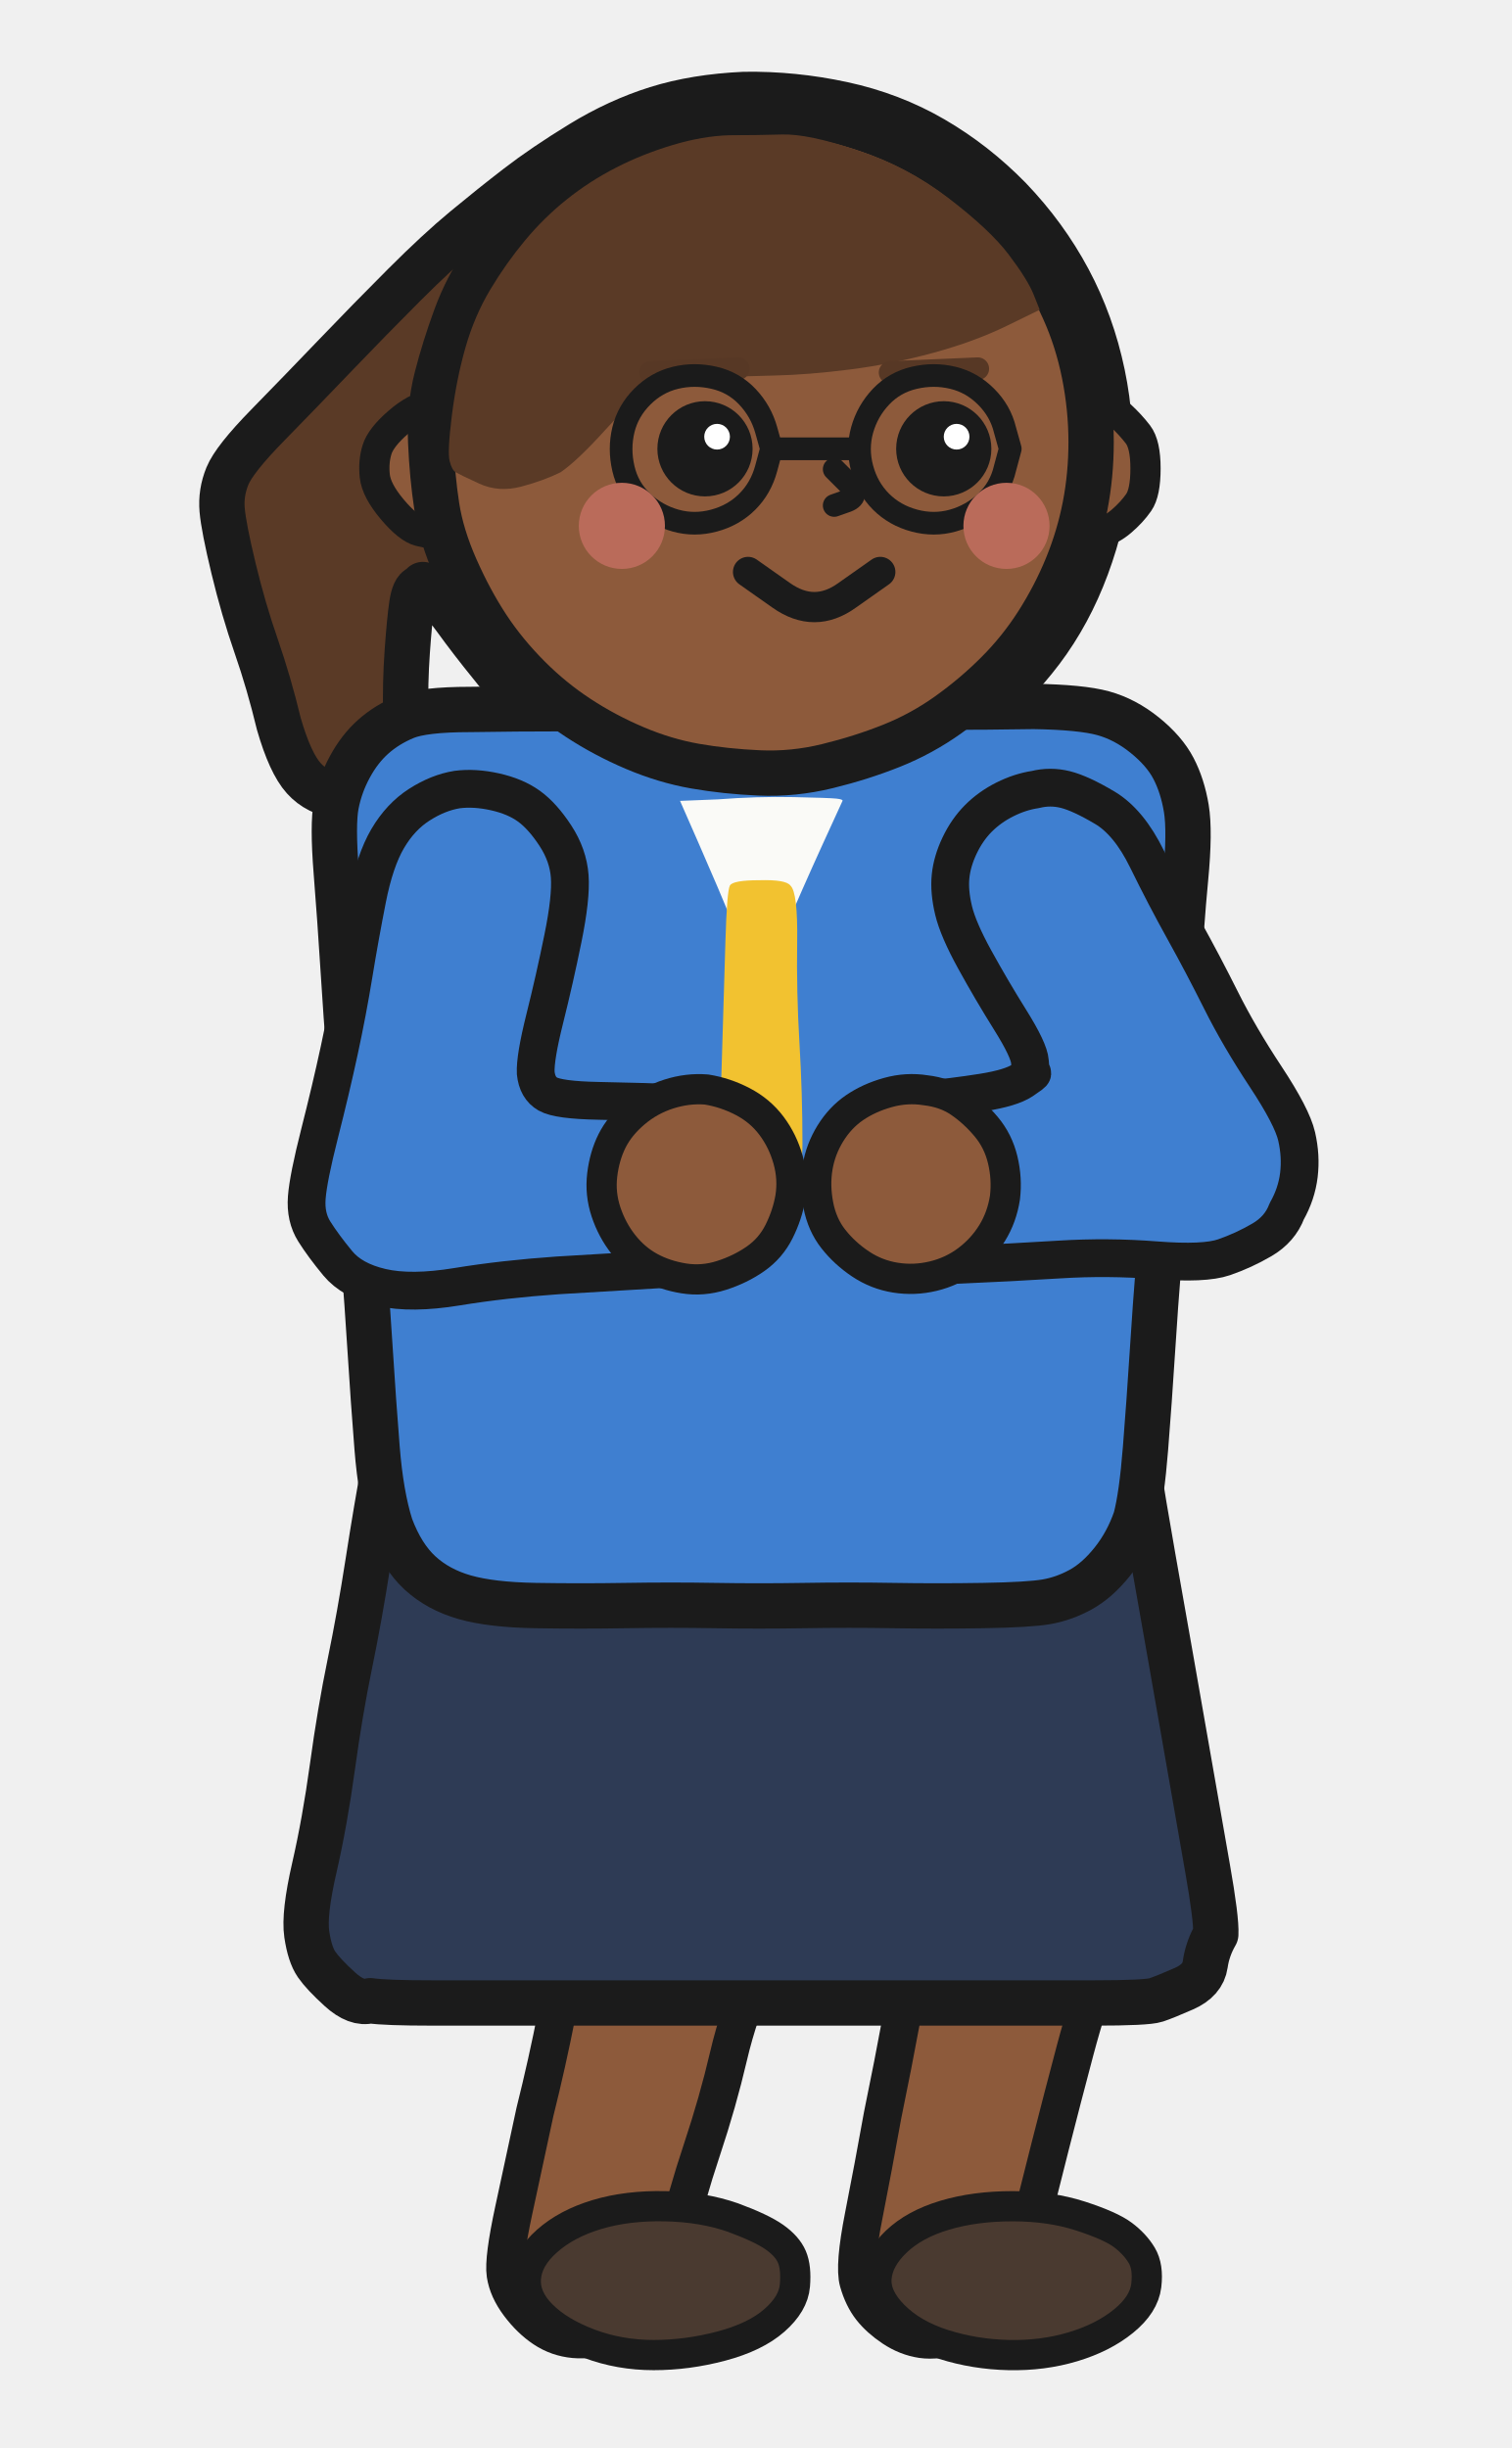
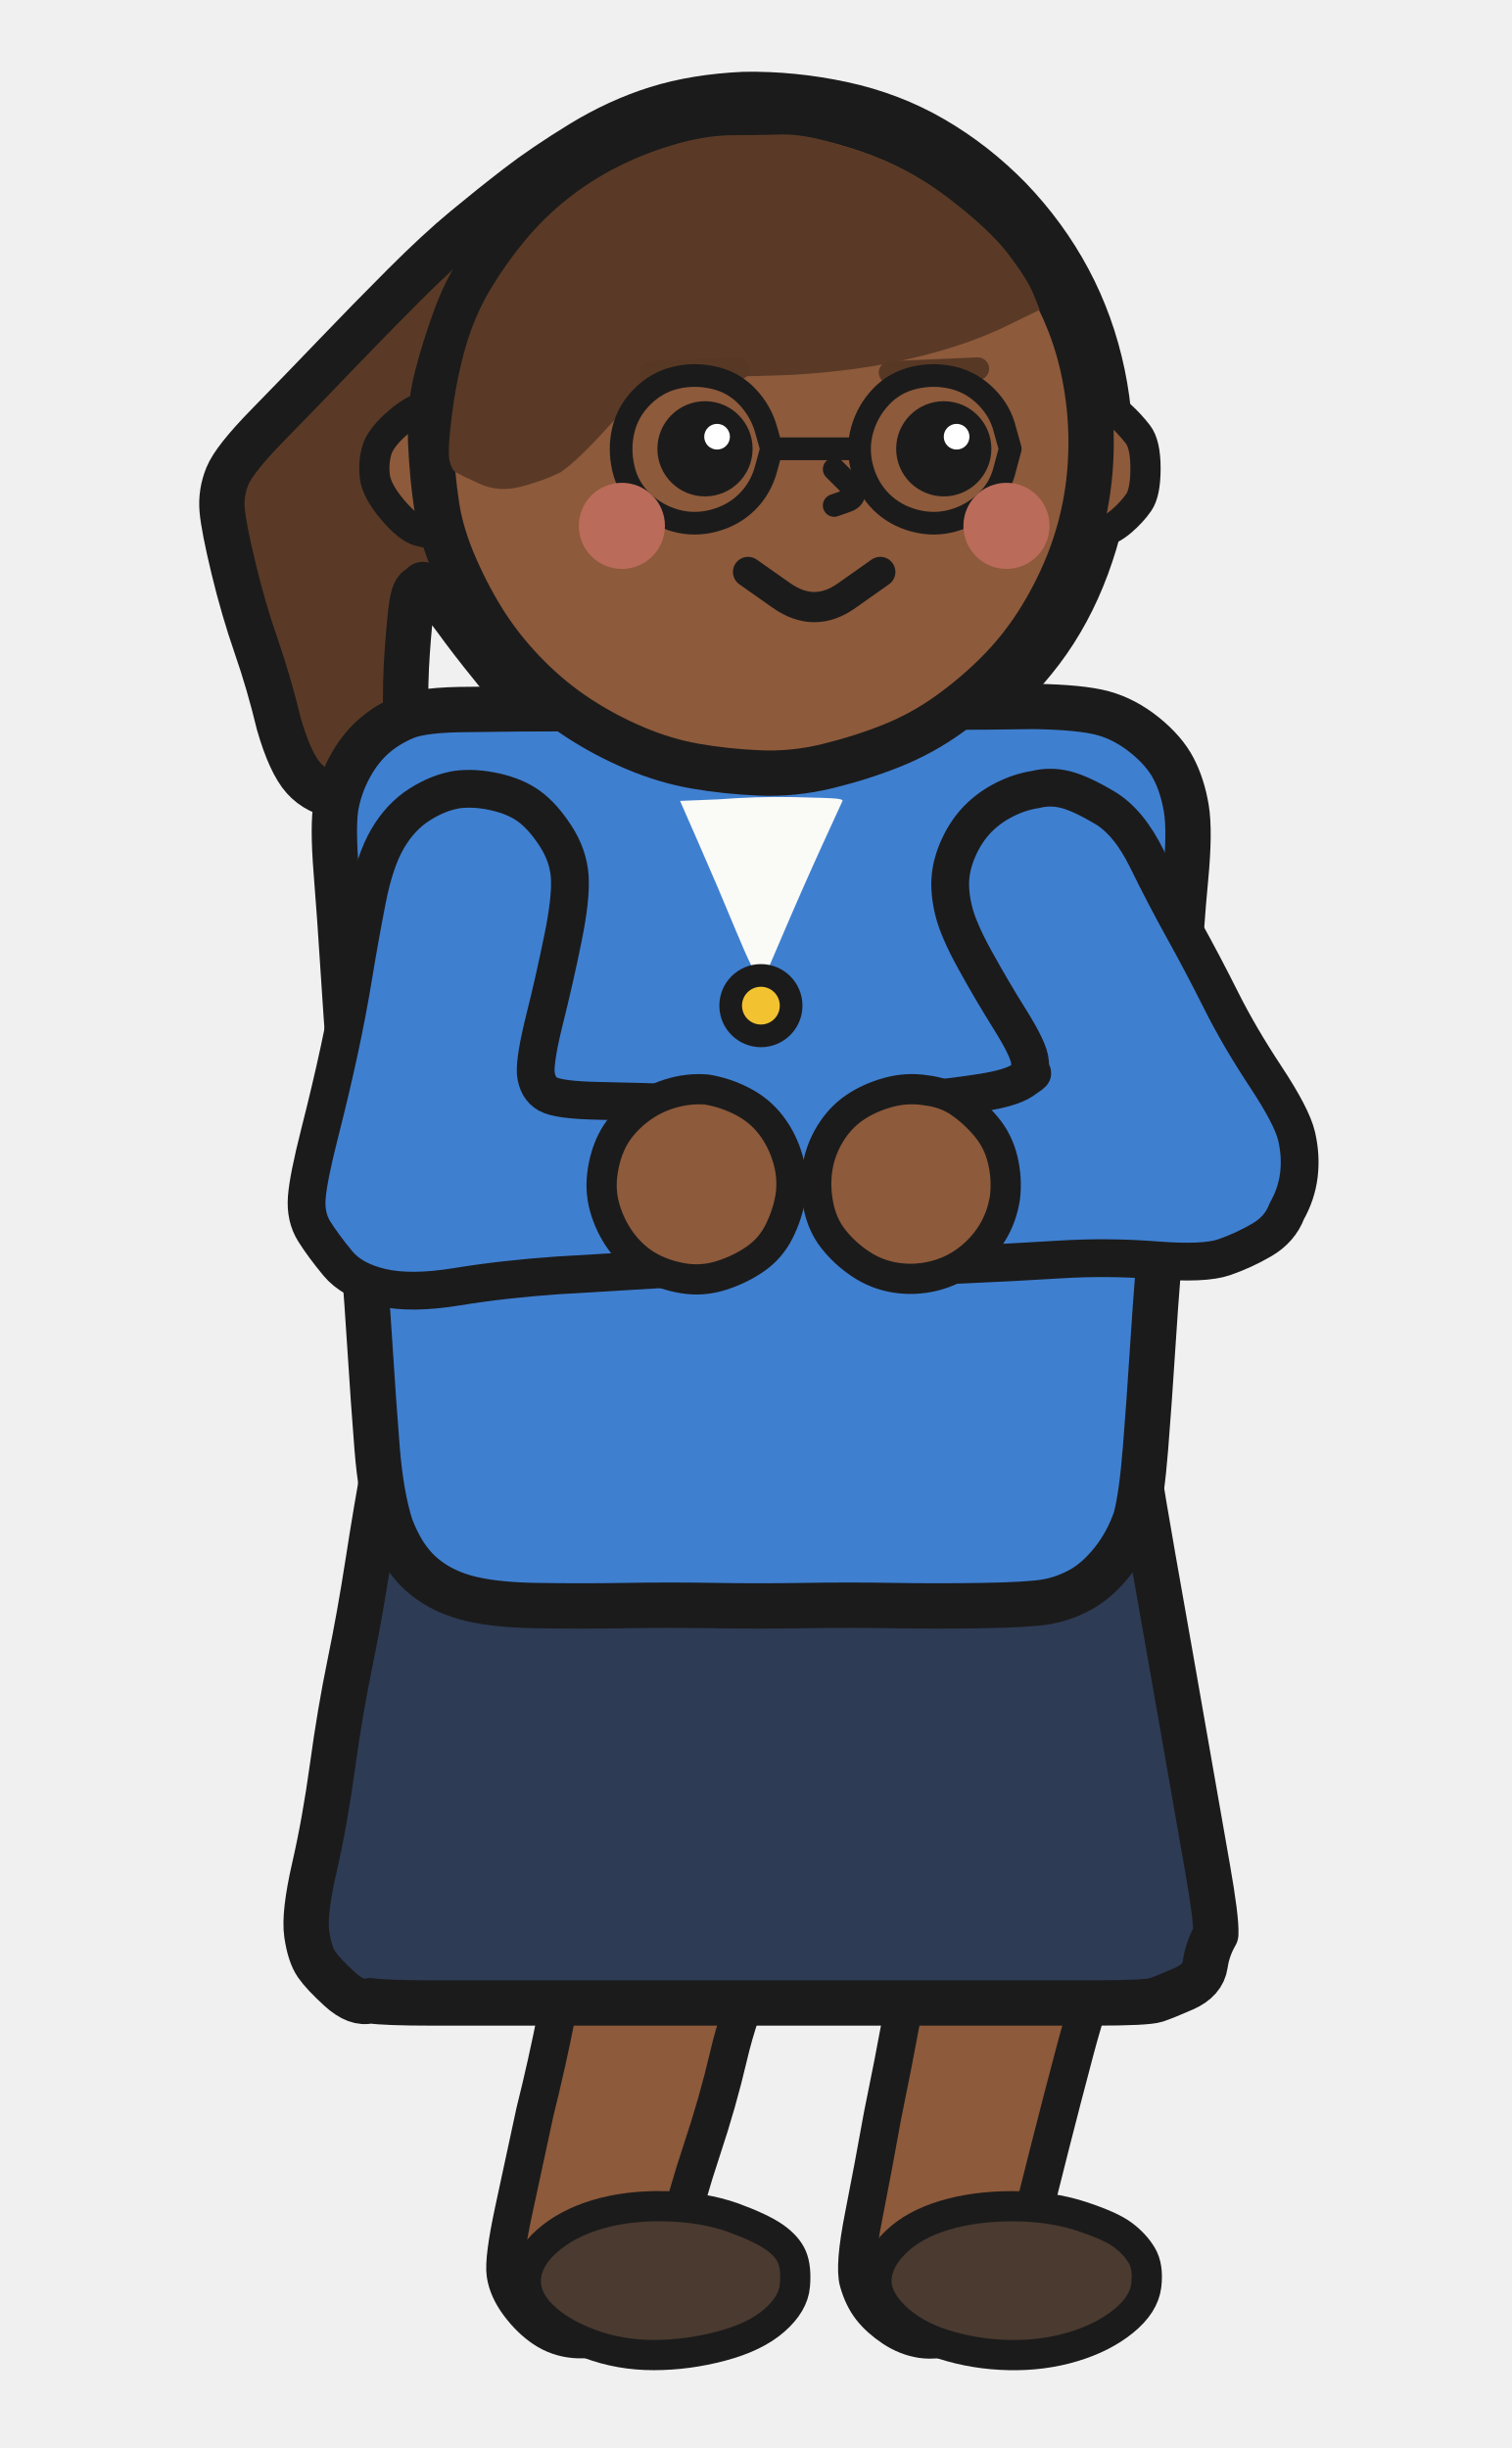
<svg xmlns="http://www.w3.org/2000/svg" viewBox="0 0 200.0 324" width="200.0" height="324">
  <g stroke="#1B1B1B" stroke-linecap="round" stroke-linejoin="round">
    <path d="M98.5 12.5Q92 12.8 86.9 14.4t-10 4.6t-8.4 5.7t-7 5.6t-8 7.4t-9.1 9.3t-9 9.3t-5.3 6.7t-.7 4.5t1.5 7.7t3 10.3t3 10.3q1.5 5.2 3.3 7.2t4.8 2.4t5.3-1.5t2.9-3.4t.5-5.8t.2-8.5t.6-6.2t1-2.2t.5-.4t1 .7t3.3 3.8t4.7 6.1q2.3 3 6.6 6.5t9.9 6t11.5 3.6t12.5 .3t12.4-3t11-6.3t8.9-9t6-11.1t2.9-12.5t-.8-13t-4.5-12.5t-7.8-10.7q-4.6-4.7 -10.1-7.9t-12-4.6t-13-1.3Z" fill="#5A3A26" stroke-width="6" />
    <path d="M77.5 177.5Q75 177.7 73 178.6t-3.5 2.2t-2.7 3.2t-1.7 4t.9 8.4t2.6 12.7t2.6 12.8t2.6 12.7t1.6 10.4t0 9.5t-1.7 12t-2.9 13q-1.4 6.5 -2.8 13t-1.1 8.5t1.8 4t3.3 3.2t4 1.4t5-.7t4.9-3.5t3.5-8.6t3.5-12.3t3.5-12.3t4-11.7t2.6-8q.3-2.5 -.6-6t-1.7-7t-2-9.7t-2-12.6t-2-12.4t-2.1-12.6t-2.3-8.3t-3.3-3.6t-4.5-2.3t-5-.5Z" fill="#8D5A3B" stroke-width="5" />
    <path d="M88 292Q83 291.9 79 293.1t-6.6 3.5t-2.8 4.9t2.1 4.9t6.3 3.8t8.5 1.5t9-1.2t7-3.4t2.7-4.6t-.4-3.8t-2.3-2.6t-5.5-2.6q-4-1.4 -9-1.5Z" fill="#4A3A30" stroke-width="4" />
    <path d="M121.5 177.5Q119 177.8 117 178.7t-3.7 2.6t-2.8 3.7t-1.3 4.5t1.1 8.6t2.8 12.3t2.9 12.2t2.8 12.3t1.9 10.1t.2 9.5t-1.5 12.2t-2.6 13.3q-1.2 6.7 -2.5 13.3t-.7 8.7t1.7 3.5t2.9 2.6t3.8 1.5t5-.6t5.1-3.4t3.7-8.9t3.2-12.7t3.3-12.7t3.8-11.8t2.3-7.5q.3-2 -.7-5.5t-1.9-7t-2-9.7t-2.3-12.6t-2.3-12.4t-2.2-12.6t-2.6-8.4t-3.4-3.7t-4.5-2.1t-5-.5Z" fill="#8D5A3B" stroke-width="5" />
    <path d="M134 292Q129 292 125 293.2t-6.4 3.5t-2.6 4.8t2.3 5t6.6 3.8t8.6 1.4t8.5-1.1t6.7-3.4t3-4.7t-.6-4t-2.5-2.7t-5.6-2.5q-4-1.3 -9-1.3Z" fill="#4A3A30" stroke-width="4" />
    <path d="M67.3 164.9Q61 164.9 58.9 166.5t-3.2 4t-2.3 9.3t-2.4 13.4t-2.3 13.6t-2.4 13.4t-2.3 13.6t-2.4 13.4t-1 8.8t1.3 4t3.1 3.3t4 1.5q2 .3 8.2 .3t12.6 0t12.4 0t12.6 0t12.4 0t12.6 0t12.4 0t12.6 0t8.2-.4t3.7-1.5t2.8-3.2t1.4-4q.1-2 -1.1-8.8t-2.4-13.7t-2.4-13.7t-2.4-13.6t-2.3-13.7t-2.4-13.7t-2.6-9.2t-2.8-3.4t-3.5-1.5t-8.3-.3t-12.7 .1t-12.7 .1q-6.3 0 -12.6 .1t-12.7 .1t-12.7 .1Z" fill="#2E3B55" stroke-width="6" />
    <path d="M62.2 93.9Q56 93.9 53.6 94.9t-4.2 2.6t-3.1 4t-1.8 5t0 8.9t.9 12.7t.9 12.7t.9 12.7t.9 12.7t.9 12.7t.9 12.7t1.8 10.4q1.5 4 3.9 6.2t5.9 3.2t9.4 1.1t11.9 0t11.8 0t11.8 0t11.8 0t11.9 0t8.4-.5t4.5-1.6t4.2-3.7t3.1-5.7q.8-3 1.3-9.3t.9-12.6t.9-12.5t.9-12.6t.9-12.6t.8-12.5t.9-12.6t.1-9.3t-1.7-5.3t-3.8-4.4t-5.5-2.9t-9.2-.9q-6.2 .1 -12.4 .1t-12.5 0t-12.4 .1t-12.4 .1t-12.5 0t-12.4 .1Z" fill="#3F7FD0" stroke-width="6" />
    <path d="M95 105.8Q90 106 90 106t2.5 5.7t4.9 11.5t3 6.1t.6 .4t2.6-6t5.2-11.8t2.7-5.9t-.8-.3t-5.7-.2t-10 .3Z" fill="#FAFAF7" stroke="none" data-noink="1" />
-     <path d="M100.5 116.5Q97 116.5 96.6 117.2t-.6 7.5t-.4 13.3t-.4 13.3t2.2 11.2t2.9 4.8t.7 .4t2.7-4.9t2.5-11.5t-.4-13.3t-.3-13.3t-.9-7.5q-.6-.8 -4.1-.7Z" fill="#F2C230" stroke="none" data-noink="1" />
+     <circle cx="100.7" cy="133.1" r="4" fill="#F2C230" stroke-width="3" />
    <path d="M60.5 104.5Q58 104.9 55.5 106.5t-4.2 4.5t-2.7 8t-1.8 10t-1.9 10t-2.6 11t-1.7 8.5t1 4.5t3.1 4.2t5.8 3.2t10-.1t13.3-1.5q6.7-.4 13.4-.8t8.8-1.2t3.6-2.3t2.5-3.5t.9-4t-.7-4t-2.1-3.5t-3.3-2.4t-7.1-1.1t-10.6-.3t-6.7-.9t-1.6-2.8q-.1-2 1.2-7.2t2.4-10.6t.9-8.2t-1.9-5.4t-3.5-3.9t-4.5-1.9t-5-.3Z" fill="#3F7FD0" stroke-width="5" />
    <path d="M93.5 144.2Q91 144 88.5 144.8t-4.5 2.5t-3 3.7t-1.3 4.5t.5 4.9t2.3 4.3t3.5 3t4.5 1.5t5-.4t4.5-2.2t3.1-3.6t1.5-4.5q.4-2.5 -.3-5t-2.2-4.5t-3.8-3.2t-4.8-1.6Z" fill="#8D5A3B" stroke-width="4" />
    <path d="M137 104.5Q135 104.8 133 105.8t-3.5 2.5t-2.5 3.6t-1.2 4.1t.4 4.5t2.8 6.5t4.7 8t2.6 5.5t.3 1.5t-1.3 1t-5.3 1.6t-8 1q-4 .5 -6 1.4t-4.1 4t-2.1 5t.5 4t2.7 4.1t4.5 2.8t9.3 .5t13.4-.7t12.8 .1t9-.4t5-2.3t3.3-3.8q1.3-2.3 1.6-4.8t-.3-5.1t-4.1-7.9t-5.9-10.1t-4.9-9.3t-4.9-9.4t-5.6-6.8t-5.2-2.4t-4 0Z" fill="#3F7FD0" stroke-width="5" />
    <path d="M122.5 144.3Q120 143.9 117.5 144.6t-4.4 2t-3.2 3.4t-1.7 4.5t.1 5t2 4.5t3.6 3.3t4.6 1.8t5-.2t4.5-2.1t3.3-3.6t1.7-4.7q.3-2.5 -.3-5t-2.2-4.4t-3.5-3.2t-4.5-1.6Z" fill="#8D5A3B" stroke-width="4" />
    <path d="M57 53.6Q55 53.9 52.7 55.9t-2.8 3.6t-.3 3.5t2.3 4.4t3.6 2.9t3.5 .3t3.5-1.1t2.5-2.2t1.4-2.8t.2-3.5t-1.2-3.5t-2.2-2.4q-1.2-.9 -2.7-1.3t-3.5-.2Z" fill="#8D5A3B" stroke-width="4" />
    <path d="M142 53.6Q140 54 138.5 55t-2.4 2.5t-1.2 3.5t.1 3.5t2.7 3.6t4.3 2.4t3.5 0t2.9-1.5t2.3-2.5t.9-4.5t-1-4.5t-2.3-2.5q-1.3-.9 -2.8-1.3t-3.5-.1Z" fill="#8D5A3B" stroke-width="4" />
    <path d="M100.5 14.9Q96 14.9 92 15.7t-8.2 2.6t-7.8 4.2t-6.5 5.5t-5.3 6.5t-3.9 7.5t-2.5 8t-.8 8.5t.8 8.5t2.5 8.2t4.2 7.8t5.5 6.7q3 3 6.5 5.3t7.5 4t8 2.4t8.5 .9t9-.9t8.5-2.7t7.5-4.1t6.5-5.5t5.3-6.6t3.9-7.5t2.4-8t.8-8.5q0-4.5 -.9-9t-2.7-8.5t-4.3-7.5t-5.5-6.4t-6.5-5.2t-7.5-3.9t-8-2.4t-8.5-.7Z" fill="#8D5A3B" stroke-width="6" />
    <path d="M96.5 17.9Q93 18 89 19.2t-7.5 3t-6.5 4.2t-5.5 5.4t-4.6 6.5t-3.3 7.7t-1.8 9t-.3 6t.8 1.5t3.1 1.5t5.6 .4t5.2-1.9q2.2-1.5 6-5.7t6.3-5.4t7-1.4t9-.3t10-.8t11-2.2t9.8-3.6t4.3-2.1t-.8-2t-3.3-5.3t-8-7.5t-12-6.3q-6.5-2.2 -10-2.1t-7 .1Z" fill="#5A3A26" stroke="none" data-noink="1" />
    <circle cx="93.3" cy="59.4" r="4.8" fill="#1B1B1B" stroke-width="3" />
    <circle cx="94.9" cy="57.8" r="1.7" fill="#FFFFFF" stroke="none" data-noink="1" />
    <circle cx="124.9" cy="59.4" r="4.8" fill="#1B1B1B" stroke-width="3" />
    <circle cx="126.6" cy="57.8" r="1.7" fill="#FFFFFF" stroke="none" data-noink="1" />
    <path d="M86.1 49.3L97.7 48.8" fill="none" stroke="#573825" stroke-width="3" />
    <path d="M117.8 49.3L129.4 48.8" fill="none" stroke="#573825" stroke-width="3" />
    <path d="M102.1 59.4L101.4 56.9Q100.7 54.4 98.9 52.5T94.5 50T89.4 50T85 52.5T82.5 56.9T82.5 62T85 66.4T89.4 68.9T94.5 68.9T98.9 66.4T101.4 62L102.1 59.4Z" fill="none" stroke-width="3" />
    <path d="M133.7 59.4L133 56.9Q132.4 54.4 130.5 52.5T126.1 50T121 50T116.6 52.5T114.1 56.9T114.1 62T116.6 66.4T121 68.9T126.1 68.9T130.5 66.4T133 62L133.7 59.4Z" fill="none" stroke-width="3" />
    <path d="M102.1 59.4L113.4 59.4" fill="none" stroke-width="3" />
    <path d="M110.4 62.1L112.1 63.8Q113.9 65.6 112.1 66.3L110.4 66.9" fill="none" stroke-width="3" />
    <circle cx="82.3" cy="69.6" r="5.7" fill="#BA6B5A" stroke="none" data-noink="1" />
    <circle cx="133.2" cy="69.6" r="5.7" fill="#BA6B5A" stroke="none" data-noink="1" />
    <path d="M99 75.7L103.4 78.8Q107.8 81.9 112.1 78.8L116.5 75.7" fill="none" stroke-width="4" />
  </g>
</svg>
